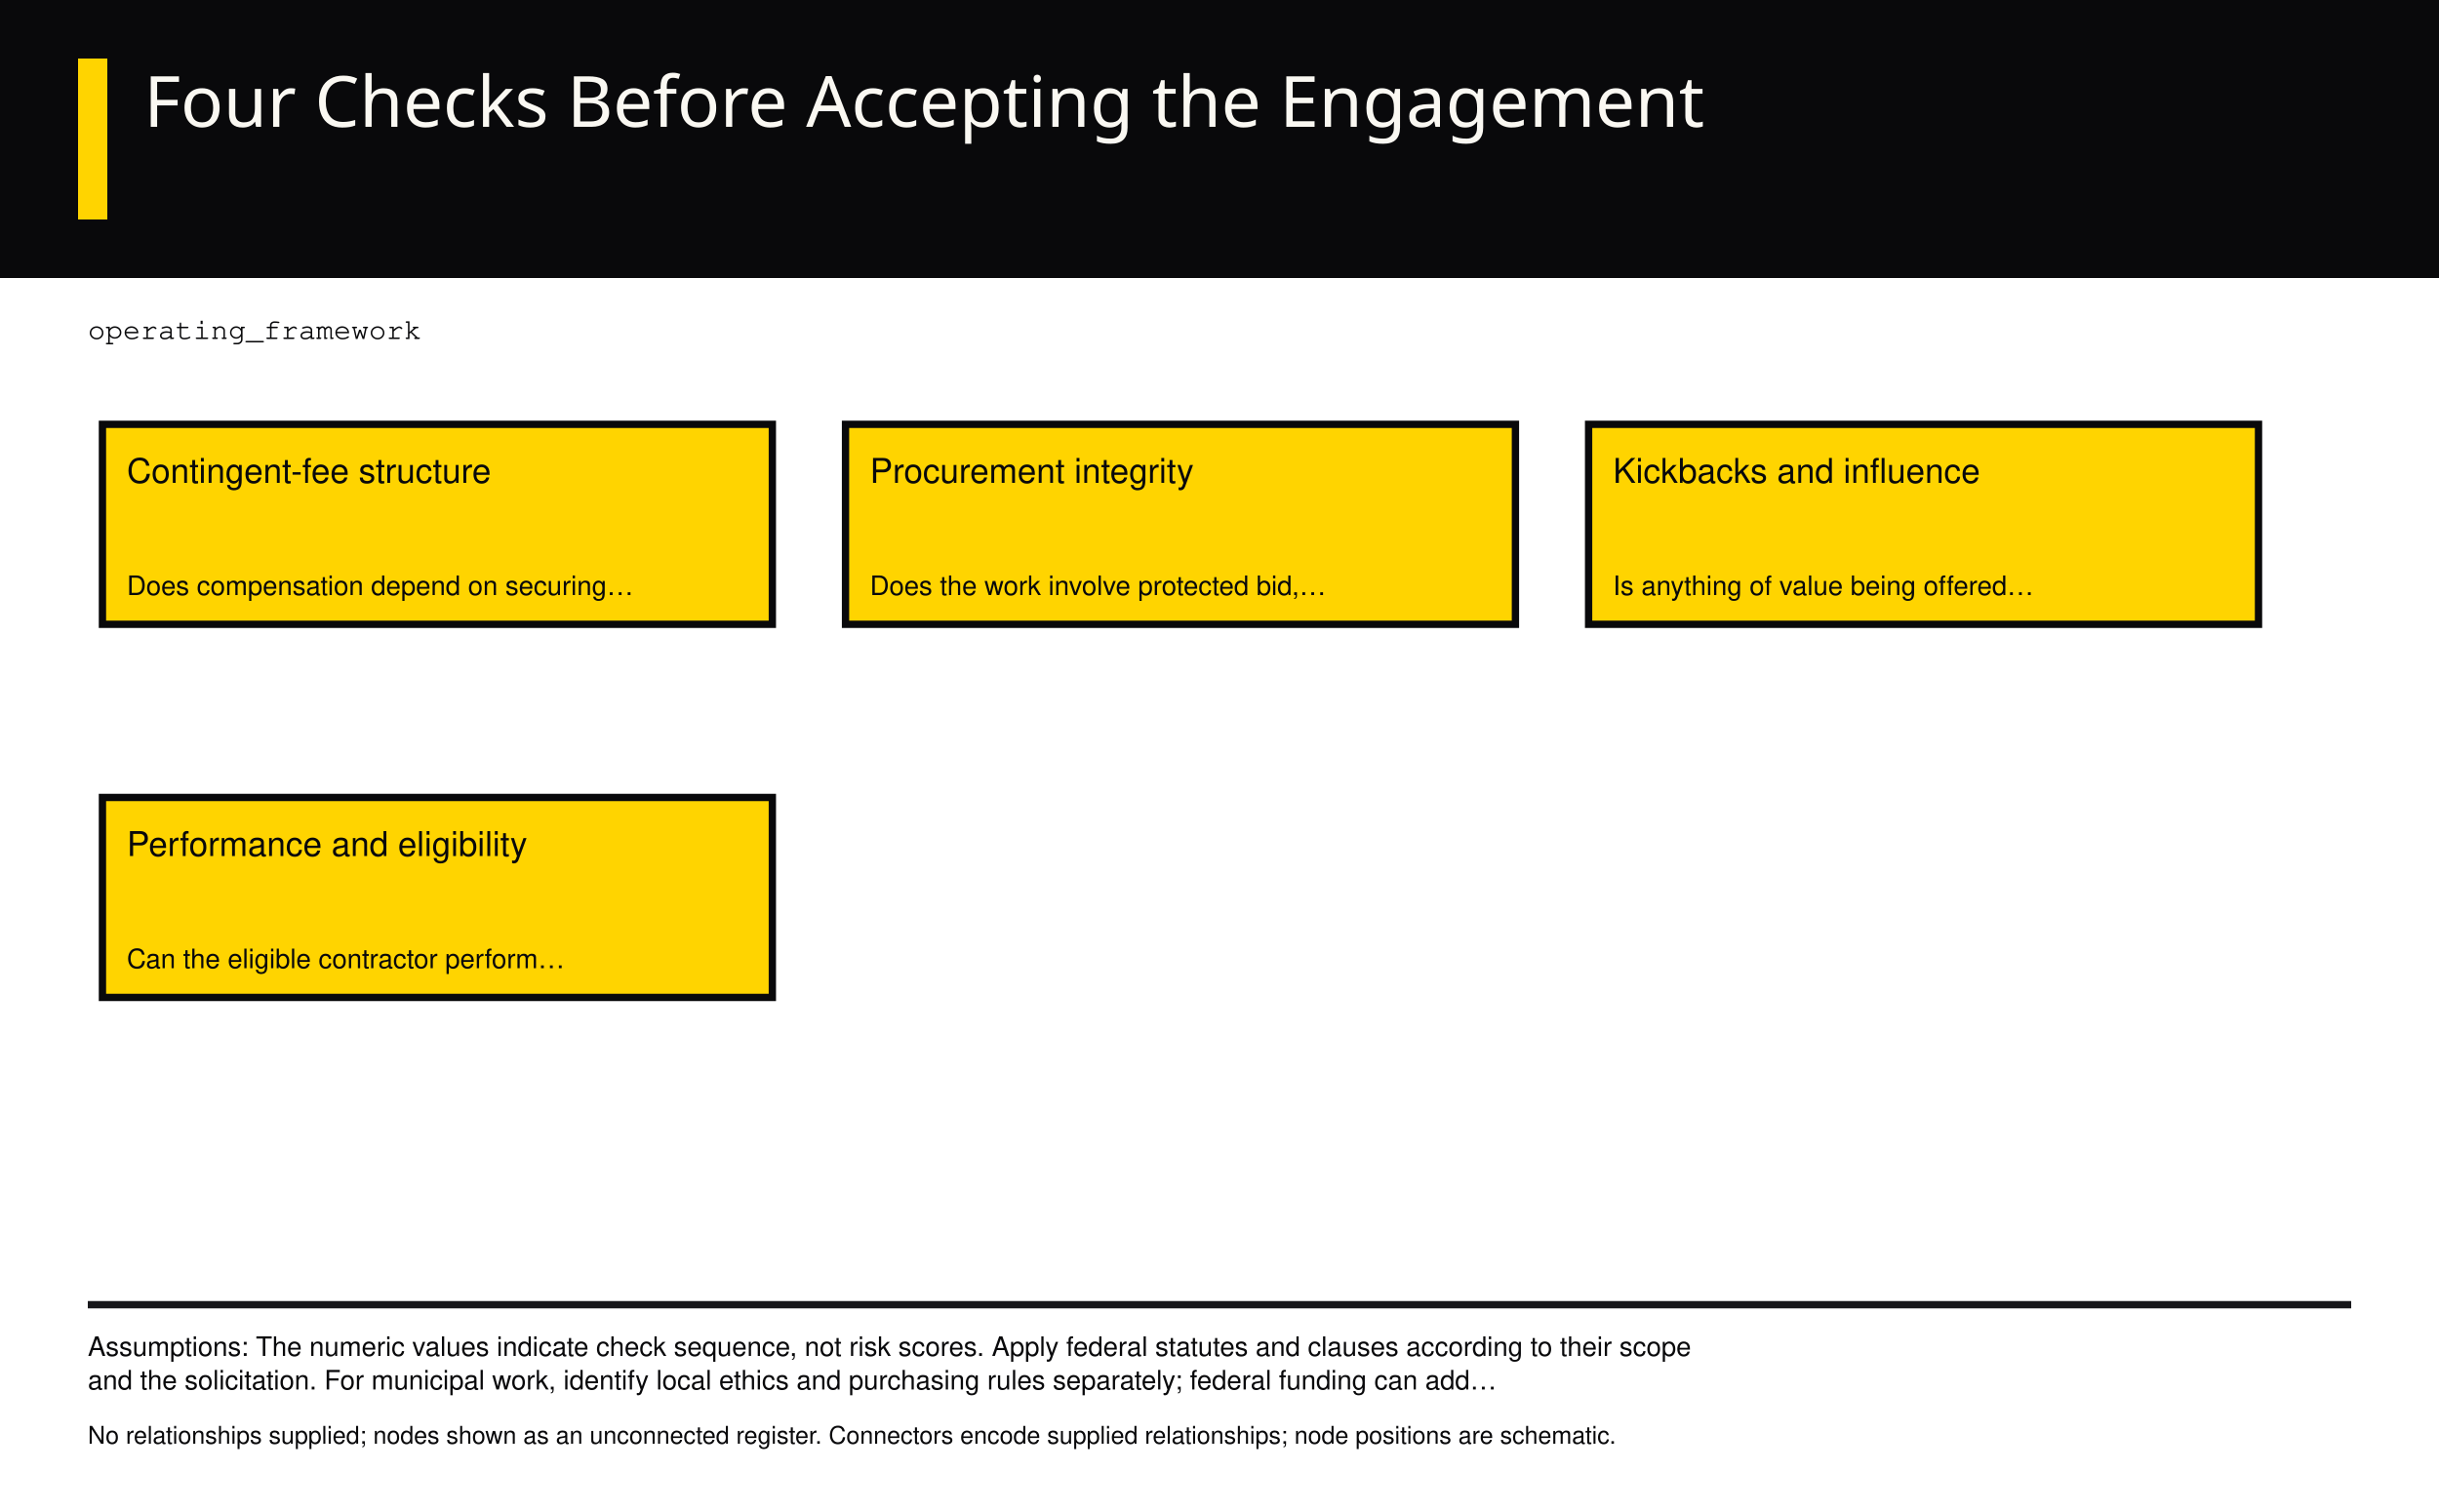
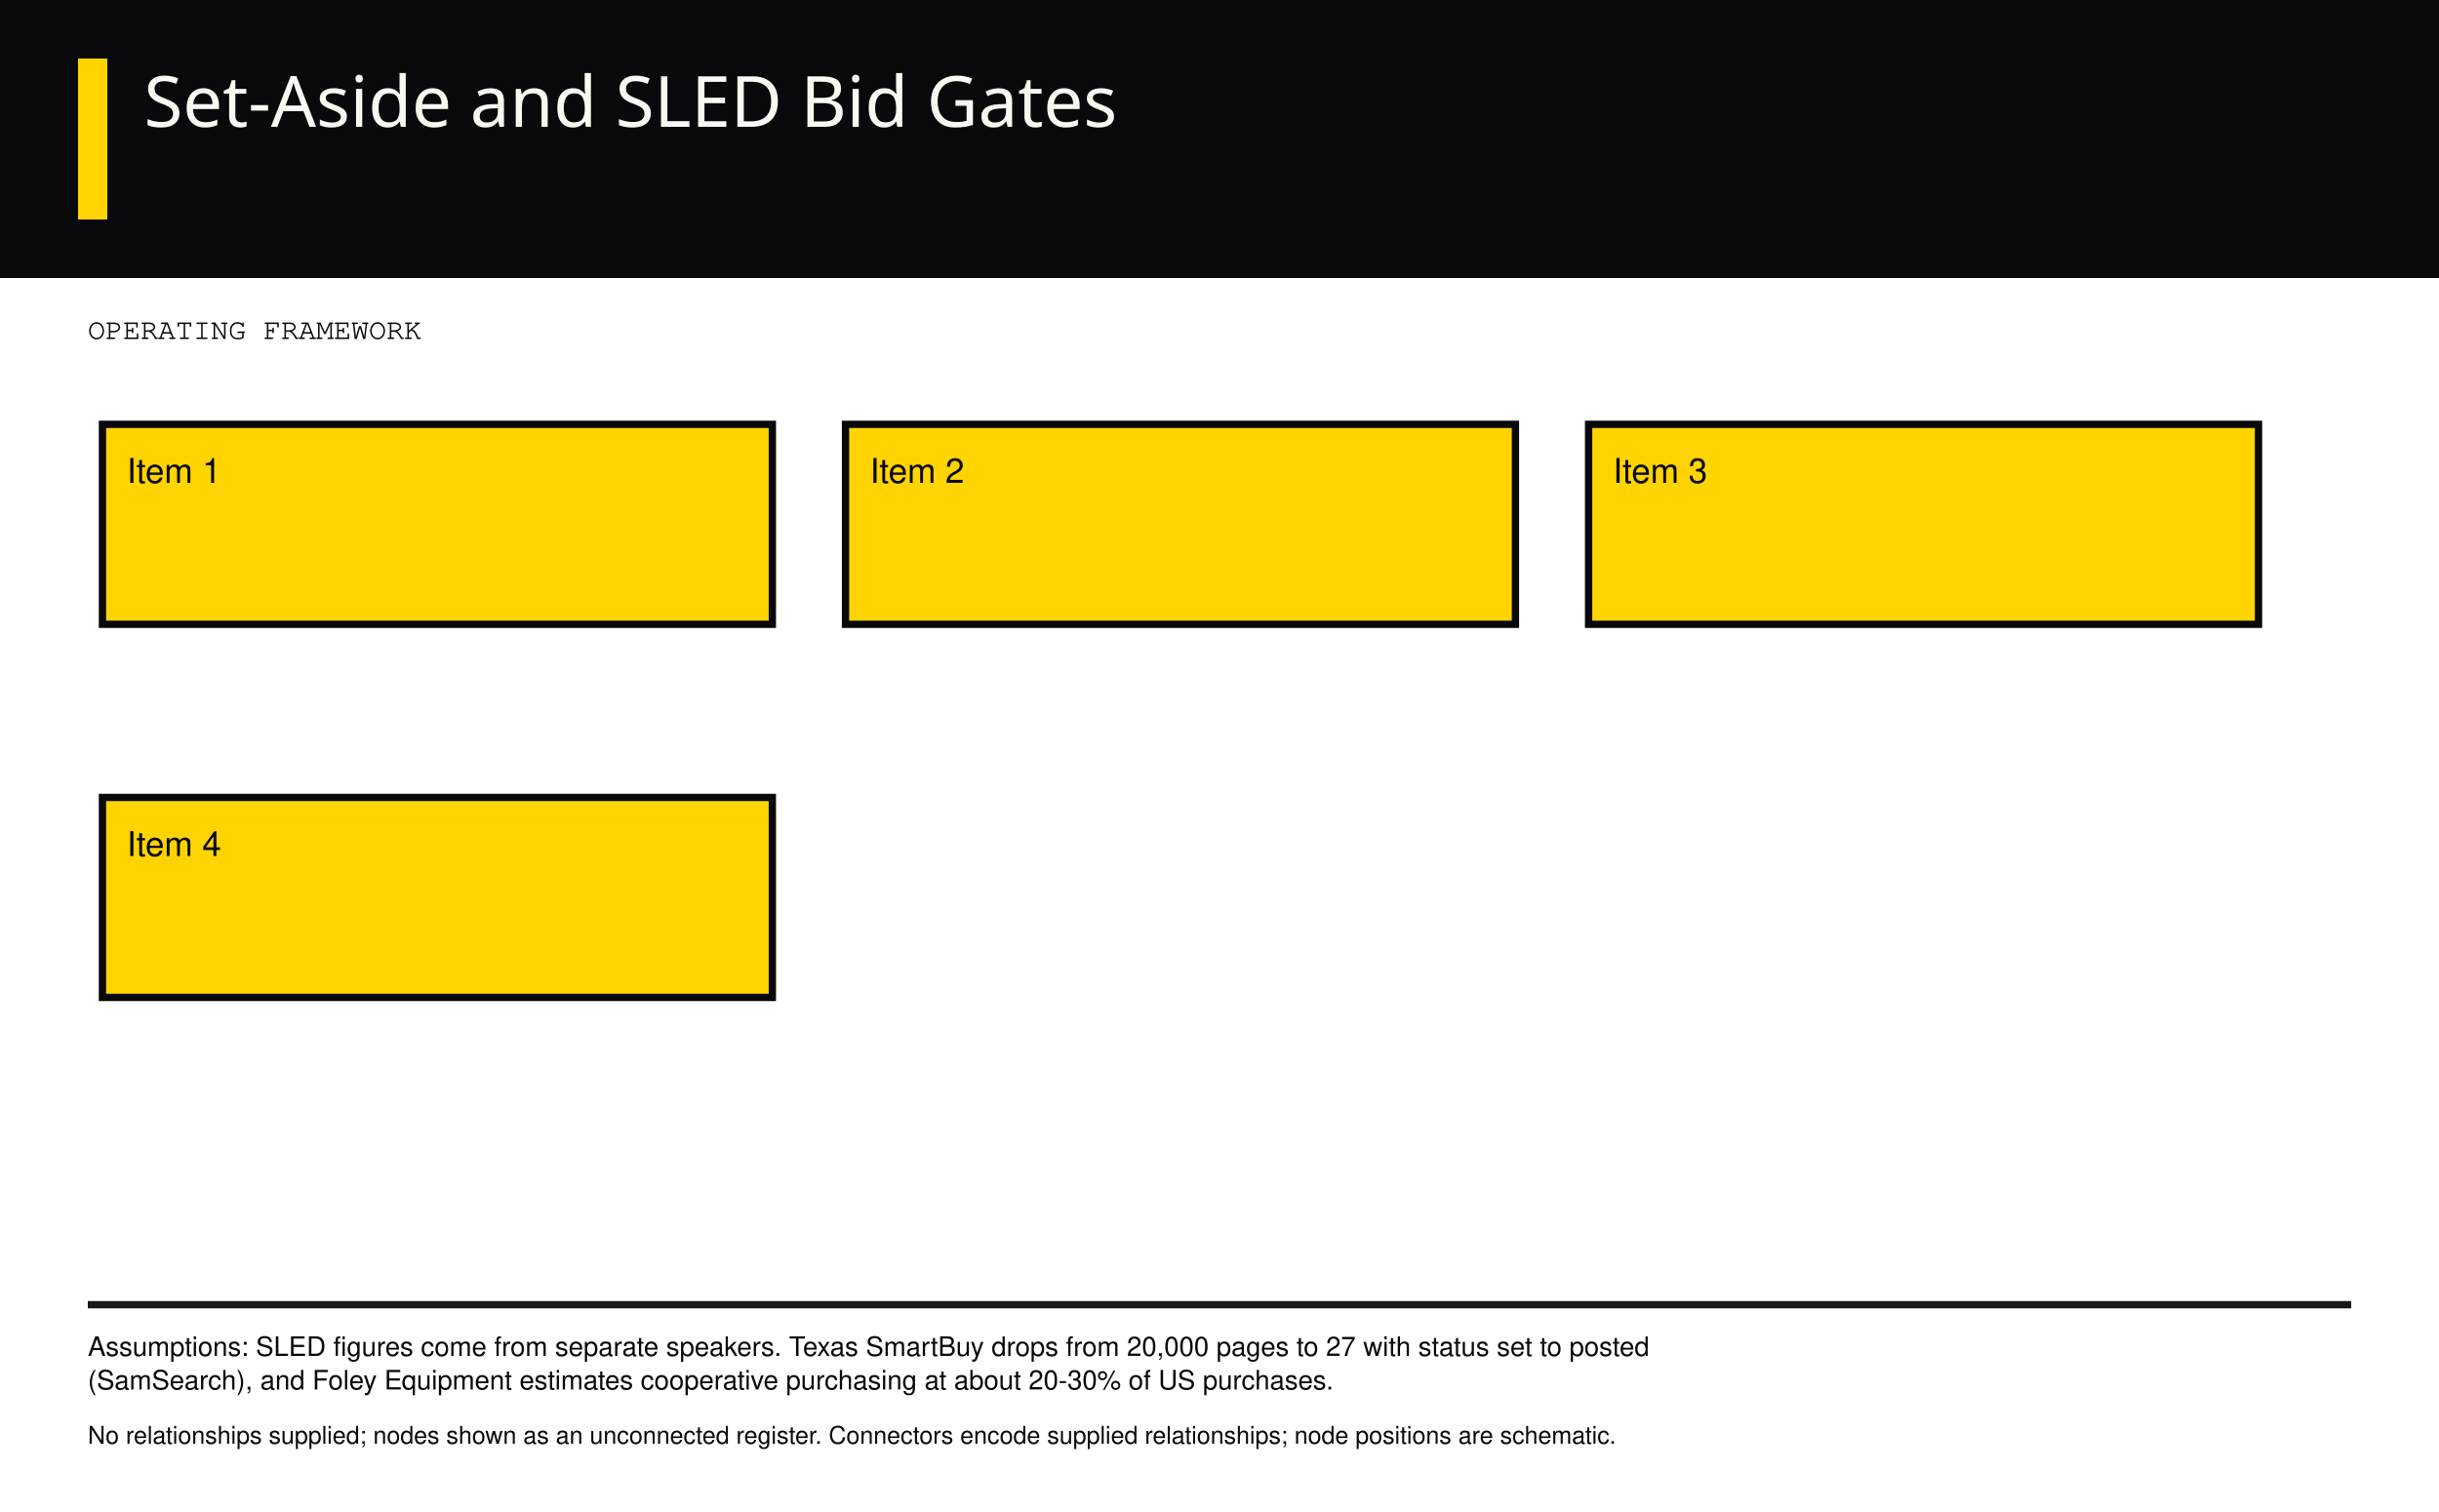
<svg xmlns="http://www.w3.org/2000/svg" viewBox="0 0 1000 620" role="img">
  <rect x="0" y="0" width="1000" height="620" fill="#FFFFFF" stroke="none" stroke-width="1" />
  <rect x="0" y="0" width="1000" height="114" fill="#09090B" stroke="none" stroke-width="1" />
  <rect x="32" y="24" width="12" height="66" fill="#FFD400" stroke="none" stroke-width="1" />
  <text x="59" y="52" font-family="'Arial Narrow', Impact, sans-serif" font-size="29" fill="#FAF8F2" text-anchor="start" style="font-variant-numeric:tabular-nums">
-     <tspan x="59" dy="0">Four Checks Before Accepting the Engagement</tspan>
+     <tspan x="59" dy="0">Set-Aside and SLED Bid Gates</tspan>
  </text>
  <text x="36" y="139" font-family="Courier, monospace" font-size="12" fill="#09090B" text-anchor="start" style="font-variant-numeric:tabular-nums">
-     <tspan x="36" dy="0">operating_framework</tspan>
+     <tspan x="36" dy="0">OPERATING FRAMEWORK</tspan>
  </text>
  <rect x="42.0" y="174.0" width="274.667" height="82" fill="#FFD400" stroke="#09090B" stroke-width="3" />
  <text x="52.0" y="198.0" font-family="Helvetica, Arial, sans-serif" font-size="14" fill="#09090B" text-anchor="start" style="font-variant-numeric:tabular-nums">
-     <tspan x="52.0" dy="0">Contingent-fee structure</tspan>
+     <tspan x="52.0" dy="0">Item 1</tspan>
  </text>
  <text x="52.0" y="244.0" font-family="Helvetica, Arial, sans-serif" font-size="11" fill="#09090B" text-anchor="start" style="font-variant-numeric:tabular-nums">
-     <tspan x="52.0" dy="0">Does compensation depend on securing…</tspan>
+     <tspan x="52.0" dy="0" />
  </text>
  <rect x="346.667" y="174.0" width="274.667" height="82" fill="#FFD400" stroke="#09090B" stroke-width="3" />
  <text x="356.667" y="198.0" font-family="Helvetica, Arial, sans-serif" font-size="14" fill="#09090B" text-anchor="start" style="font-variant-numeric:tabular-nums">
-     <tspan x="356.667" dy="0">Procurement integrity</tspan>
+     <tspan x="356.667" dy="0">Item 2</tspan>
  </text>
  <text x="356.667" y="244.0" font-family="Helvetica, Arial, sans-serif" font-size="11" fill="#09090B" text-anchor="start" style="font-variant-numeric:tabular-nums">
-     <tspan x="356.667" dy="0">Does the work involve protected bid,…</tspan>
+     <tspan x="356.667" dy="0" />
  </text>
  <rect x="651.333" y="174.0" width="274.667" height="82" fill="#FFD400" stroke="#09090B" stroke-width="3" />
  <text x="661.333" y="198.0" font-family="Helvetica, Arial, sans-serif" font-size="14" fill="#09090B" text-anchor="start" style="font-variant-numeric:tabular-nums">
-     <tspan x="661.333" dy="0">Kickbacks and influence</tspan>
+     <tspan x="661.333" dy="0">Item 3</tspan>
  </text>
  <text x="661.333" y="244.0" font-family="Helvetica, Arial, sans-serif" font-size="11" fill="#09090B" text-anchor="start" style="font-variant-numeric:tabular-nums">
-     <tspan x="661.333" dy="0">Is anything of value being offered…</tspan>
+     <tspan x="661.333" dy="0" />
  </text>
  <rect x="42.0" y="327.0" width="274.667" height="82" fill="#FFD400" stroke="#09090B" stroke-width="3" />
  <text x="52.0" y="351.0" font-family="Helvetica, Arial, sans-serif" font-size="14" fill="#09090B" text-anchor="start" style="font-variant-numeric:tabular-nums">
-     <tspan x="52.0" dy="0">Performance and eligibility</tspan>
+     <tspan x="52.0" dy="0">Item 4</tspan>
  </text>
  <text x="52.0" y="397.0" font-family="Helvetica, Arial, sans-serif" font-size="11" fill="#09090B" text-anchor="start" style="font-variant-numeric:tabular-nums">
-     <tspan x="52.0" dy="0">Can the eligible contractor perform…</tspan>
+     <tspan x="52.0" dy="0" />
  </text>
  <line x1="36" y1="535" x2="964" y2="535" stroke="#18181B" stroke-width="3" />
  <text x="36" y="556" font-family="Helvetica, Arial, sans-serif" font-size="11" fill="#09090B" text-anchor="start" style="font-variant-numeric:tabular-nums">
-     <tspan x="36" dy="0">Assumptions: The numeric values indicate check sequence, not risk scores. Apply federal statutes and clauses according to their scope</tspan>
-     <tspan x="36" dy="13.75">and the solicitation. For municipal work, identify local ethics and purchasing rules separately; federal funding can add…</tspan>
+     <tspan x="36" dy="0">Assumptions: SLED figures come from separate speakers. Texas SmartBuy drops from 20,000 pages to 27 with status set to posted</tspan>
+     <tspan x="36" dy="13.75">(SamSearch), and Foley Equipment estimates cooperative purchasing at about 20-30% of US purchases.</tspan>
  </text>
  <text x="36" y="592" font-family="Helvetica, Arial, sans-serif" font-size="10" fill="#09090B" text-anchor="start" style="font-variant-numeric:tabular-nums">
    <tspan x="36" dy="0">No relationships supplied; nodes shown as an unconnected register. Connectors encode supplied relationships; node positions are schematic.</tspan>
  </text>
</svg>
